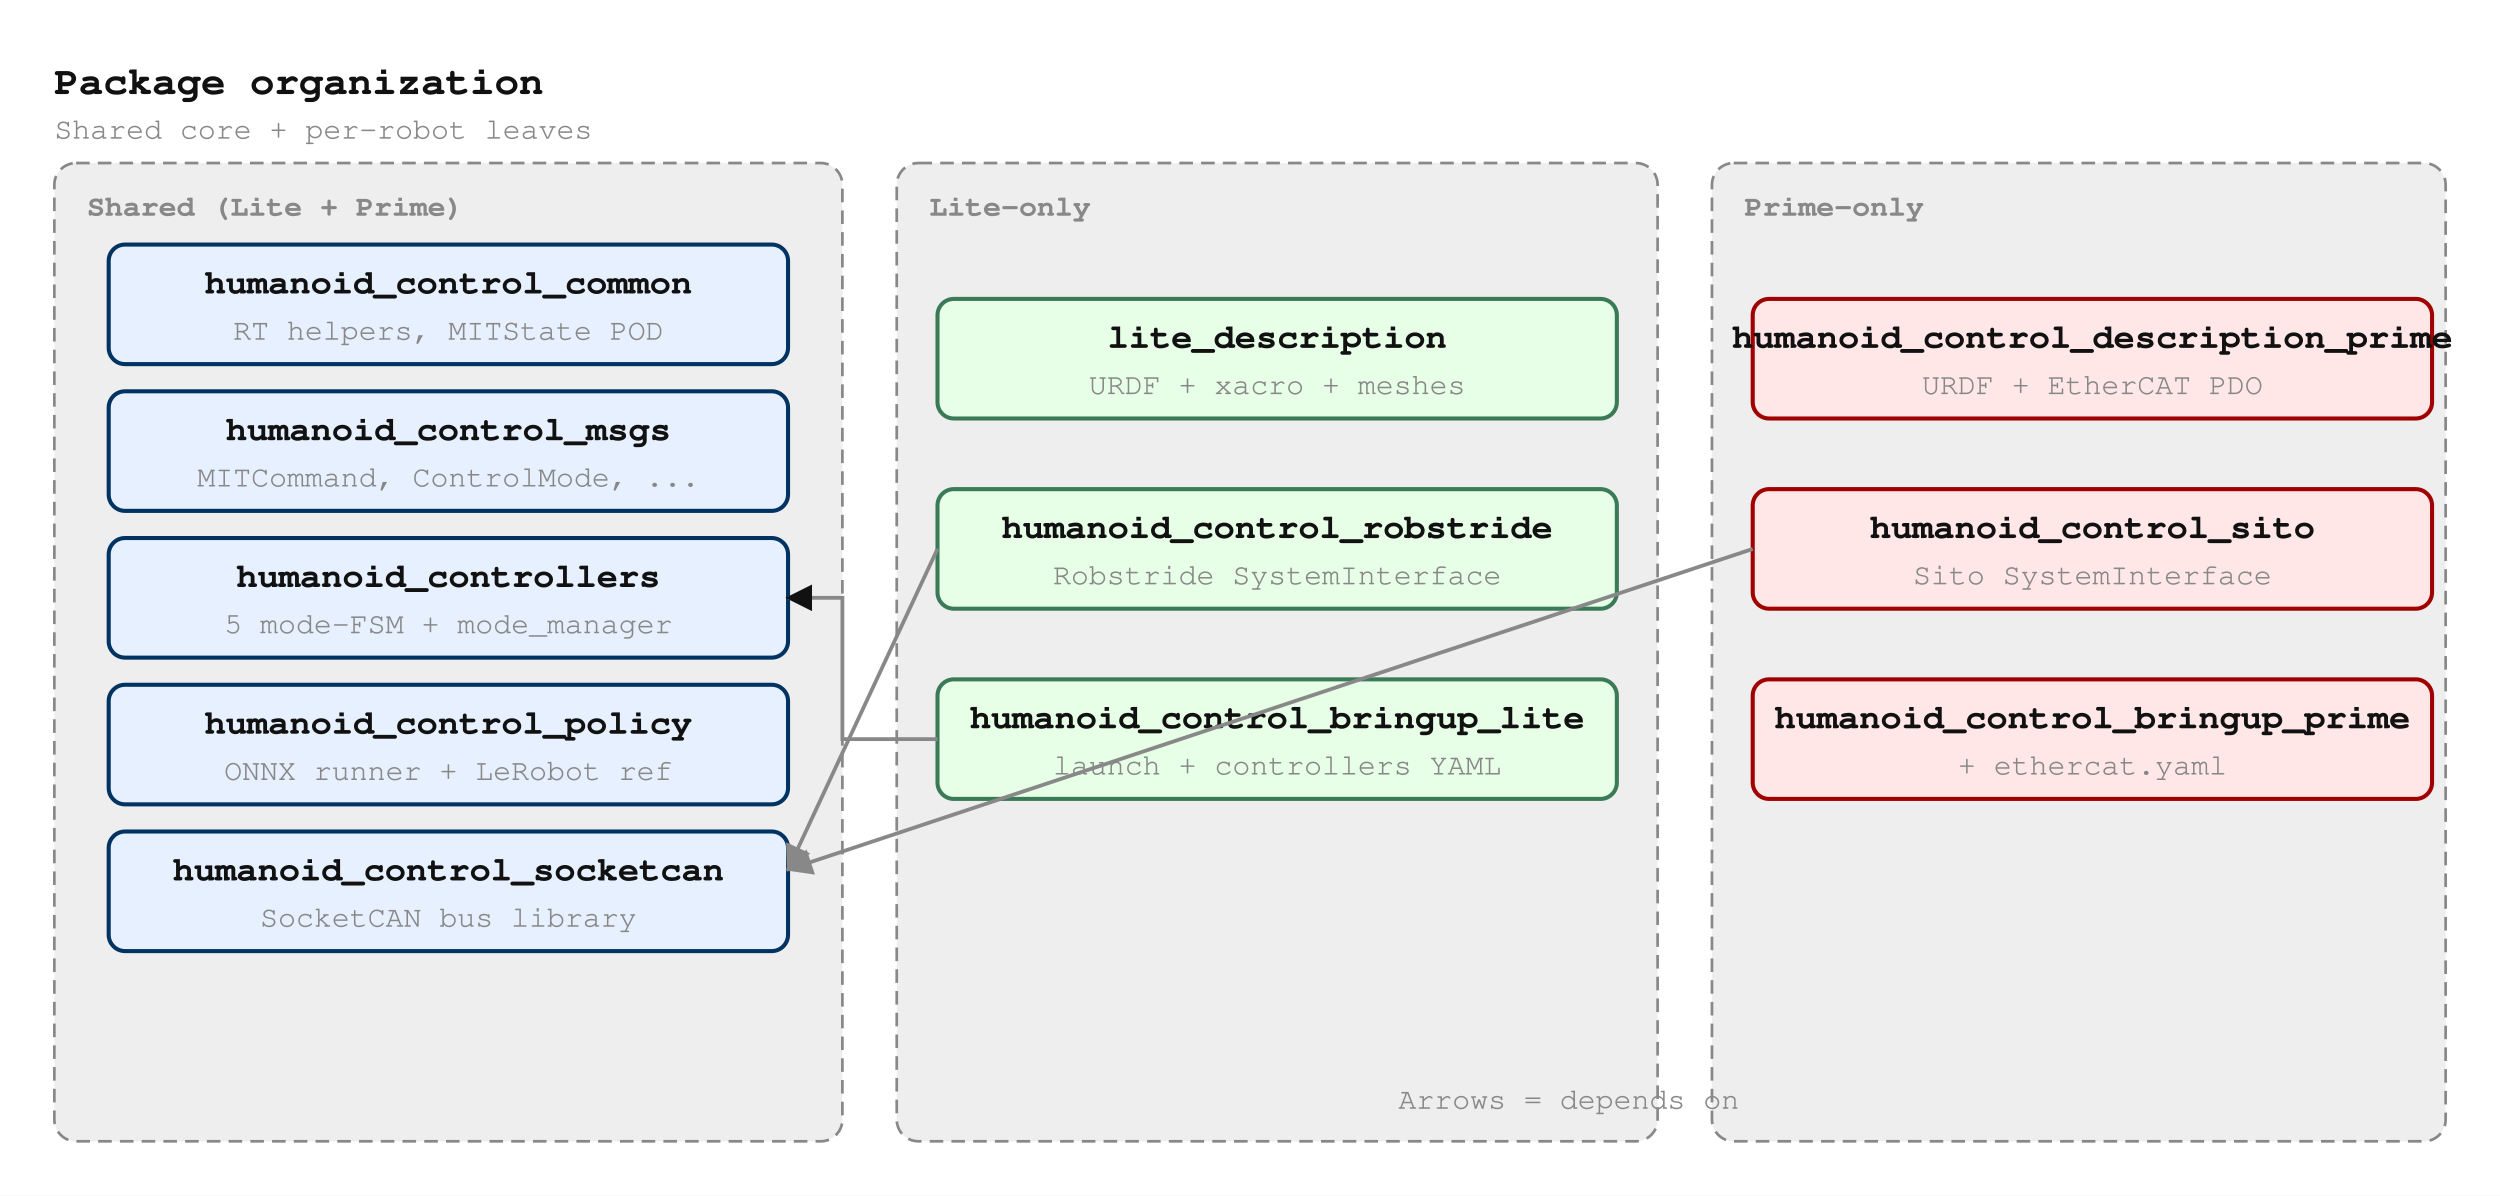
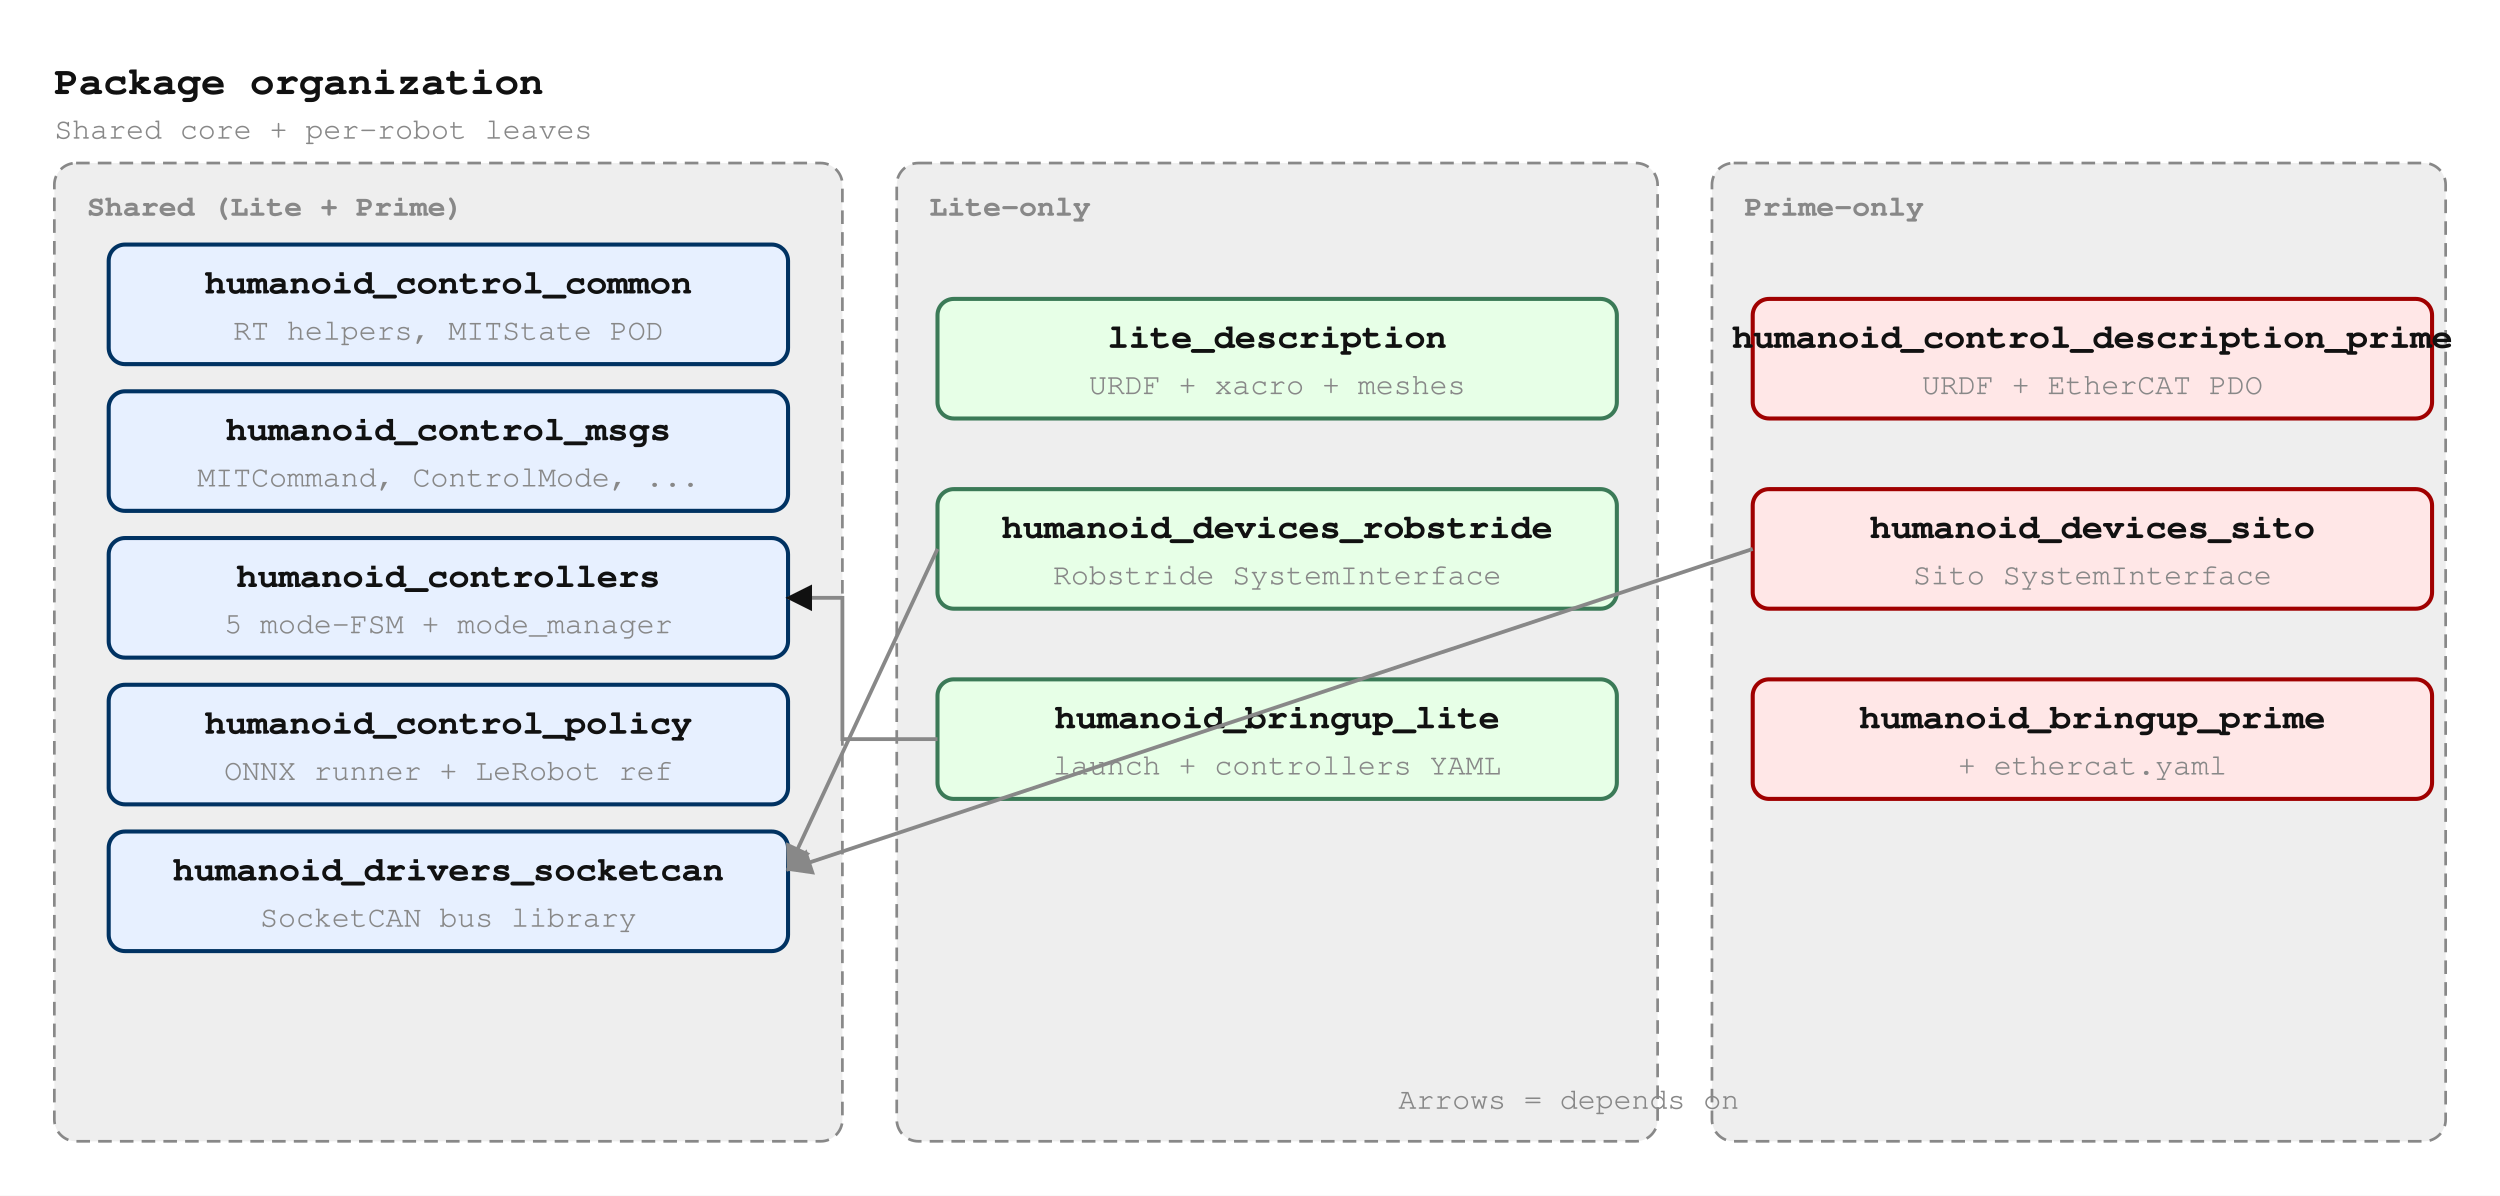
<svg xmlns="http://www.w3.org/2000/svg" viewBox="0 0 920 440" width="920" height="440" font-family="ui-monospace, Menlo, Consolas, Courier, monospace" font-size="13" fill="#111111" text-rendering="geometricPrecision">
  <defs>
    <marker id="arrow" viewBox="0 0 10 10" refX="9" refY="5" markerWidth="7" markerHeight="7" orient="auto-start-reverse">
      <path d="M 0 0 L 10 5 L 0 10 z" fill="#111111" />
    </marker>
    <marker id="arrow-grey" viewBox="0 0 10 10" refX="9" refY="5" markerWidth="7" markerHeight="7" orient="auto-start-reverse">
      <path d="M 0 0 L 10 5 L 0 10 z" fill="#888888" />
    </marker>
  </defs>
  <rect width="100%" height="100%" fill="white" />
  <text x="20" y="30" font-size="15" font-weight="700" text-anchor="start" fill="#111111" dominant-baseline="middle">Package organization</text>
  <text x="20" y="48" font-size="11" font-weight="400" text-anchor="start" fill="#888888" dominant-baseline="middle">Shared core + per-robot leaves</text>
  <rect x="20" y="60" width="290" height="360" rx="8" ry="8" fill="#EEEEEE" stroke="#888888" stroke-width="1" stroke-dasharray="5 3" />
  <text x="32" y="76" font-size="11" font-weight="600" text-anchor="start" fill="#888888" dominant-baseline="middle">Shared (Lite + Prime)</text>
  <rect x="330" y="60" width="280" height="360" rx="8" ry="8" fill="#EEEEEE" stroke="#888888" stroke-width="1" stroke-dasharray="5 3" />
  <text x="342" y="76" font-size="11" font-weight="600" text-anchor="start" fill="#888888" dominant-baseline="middle">Lite-only</text>
  <rect x="630" y="60" width="270" height="360" rx="8" ry="8" fill="#EEEEEE" stroke="#888888" stroke-width="1" stroke-dasharray="5 3" />
  <text x="642" y="76" font-size="11" font-weight="600" text-anchor="start" fill="#888888" dominant-baseline="middle">Prime-only</text>
  <rect x="40" y="90" width="250" height="44" rx="6" ry="6" fill="#E7F0FF" stroke="#003262" stroke-width="1.5" />
  <text x="165" y="104" font-size="13" font-weight="600" text-anchor="middle" fill="#111111" dominant-baseline="middle">humanoid_control_common</text>
  <text x="165" y="122" font-size="11" font-weight="400" text-anchor="middle" fill="#888888" dominant-baseline="middle">RT helpers, MITState POD</text>
  <rect x="40" y="144" width="250" height="44" rx="6" ry="6" fill="#E7F0FF" stroke="#003262" stroke-width="1.5" />
  <text x="165" y="158" font-size="13" font-weight="600" text-anchor="middle" fill="#111111" dominant-baseline="middle">humanoid_control_msgs</text>
  <text x="165" y="176" font-size="11" font-weight="400" text-anchor="middle" fill="#888888" dominant-baseline="middle">MITCommand, ControlMode, ...</text>
  <rect x="40" y="198" width="250" height="44" rx="6" ry="6" fill="#E7F0FF" stroke="#003262" stroke-width="1.5" />
  <text x="165" y="212" font-size="13" font-weight="600" text-anchor="middle" fill="#111111" dominant-baseline="middle">humanoid_controllers</text>
  <text x="165" y="230" font-size="11" font-weight="400" text-anchor="middle" fill="#888888" dominant-baseline="middle">5 mode-FSM + mode_manager</text>
  <rect x="40" y="252" width="250" height="44" rx="6" ry="6" fill="#E7F0FF" stroke="#003262" stroke-width="1.5" />
  <text x="165" y="266" font-size="13" font-weight="600" text-anchor="middle" fill="#111111" dominant-baseline="middle">humanoid_control_policy</text>
  <text x="165" y="284" font-size="11" font-weight="400" text-anchor="middle" fill="#888888" dominant-baseline="middle">ONNX runner + LeRobot ref</text>
  <rect x="40" y="306" width="250" height="44" rx="6" ry="6" fill="#E7F0FF" stroke="#003262" stroke-width="1.5" />
-   <text x="165" y="320" font-size="13" font-weight="600" text-anchor="middle" fill="#111111" dominant-baseline="middle">humanoid_control_socketcan</text>
+   <text x="165" y="320" font-size="13" font-weight="600" text-anchor="middle" fill="#111111" dominant-baseline="middle">humanoid_drivers_socketcan</text>
  <text x="165" y="338" font-size="11" font-weight="400" text-anchor="middle" fill="#888888" dominant-baseline="middle">SocketCAN bus library</text>
  <rect x="345" y="110" width="250" height="44" rx="6" ry="6" fill="#E7FFE7" stroke="#3B7A57" stroke-width="1.5" />
  <text x="470" y="124" font-size="13" font-weight="600" text-anchor="middle" fill="#111111" dominant-baseline="middle">lite_description</text>
  <text x="470" y="142" font-size="11" font-weight="400" text-anchor="middle" fill="#888888" dominant-baseline="middle">URDF + xacro + meshes</text>
  <rect x="345" y="180" width="250" height="44" rx="6" ry="6" fill="#E7FFE7" stroke="#3B7A57" stroke-width="1.5" />
-   <text x="470" y="194" font-size="13" font-weight="600" text-anchor="middle" fill="#111111" dominant-baseline="middle">humanoid_control_robstride</text>
+   <text x="470" y="194" font-size="13" font-weight="600" text-anchor="middle" fill="#111111" dominant-baseline="middle">humanoid_devices_robstride</text>
  <text x="470" y="212" font-size="11" font-weight="400" text-anchor="middle" fill="#888888" dominant-baseline="middle">Robstride SystemInterface</text>
  <rect x="345" y="250" width="250" height="44" rx="6" ry="6" fill="#E7FFE7" stroke="#3B7A57" stroke-width="1.5" />
-   <text x="470" y="264" font-size="13" font-weight="600" text-anchor="middle" fill="#111111" dominant-baseline="middle">humanoid_control_bringup_lite</text>
+   <text x="470" y="264" font-size="13" font-weight="600" text-anchor="middle" fill="#111111" dominant-baseline="middle">humanoid_bringup_lite</text>
  <text x="470" y="282" font-size="11" font-weight="400" text-anchor="middle" fill="#888888" dominant-baseline="middle">launch + controllers YAML</text>
  <rect x="645" y="110" width="250" height="44" rx="6" ry="6" fill="#FFE7E7" stroke="#A00000" stroke-width="1.5" />
  <text x="770" y="124" font-size="13" font-weight="600" text-anchor="middle" fill="#111111" dominant-baseline="middle">humanoid_control_description_prime</text>
  <text x="770" y="142" font-size="11" font-weight="400" text-anchor="middle" fill="#888888" dominant-baseline="middle">URDF + EtherCAT PDO</text>
  <rect x="645" y="180" width="250" height="44" rx="6" ry="6" fill="#FFE7E7" stroke="#A00000" stroke-width="1.5" />
-   <text x="770" y="194" font-size="13" font-weight="600" text-anchor="middle" fill="#111111" dominant-baseline="middle">humanoid_control_sito</text>
+   <text x="770" y="194" font-size="13" font-weight="600" text-anchor="middle" fill="#111111" dominant-baseline="middle">humanoid_devices_sito</text>
  <text x="770" y="212" font-size="11" font-weight="400" text-anchor="middle" fill="#888888" dominant-baseline="middle">Sito SystemInterface</text>
  <rect x="645" y="250" width="250" height="44" rx="6" ry="6" fill="#FFE7E7" stroke="#A00000" stroke-width="1.5" />
-   <text x="770" y="264" font-size="13" font-weight="600" text-anchor="middle" fill="#111111" dominant-baseline="middle">humanoid_control_bringup_prime</text>
+   <text x="770" y="264" font-size="13" font-weight="600" text-anchor="middle" fill="#111111" dominant-baseline="middle">humanoid_bringup_prime</text>
  <text x="770" y="282" font-size="11" font-weight="400" text-anchor="middle" fill="#888888" dominant-baseline="middle">+ ethercat.yaml</text>
  <line x1="345" y1="202" x2="290" y2="320" stroke="#888888" stroke-width="1.4" marker-end="url(#arrow-grey)" />
  <line x1="645" y1="202" x2="290" y2="320" stroke="#888888" stroke-width="1.4" marker-end="url(#arrow-grey)" />
  <polyline points="345,272 310,272 310,220 290,220" fill="none" stroke="#888888" stroke-width="1.4" marker-end="url(#arrow)" />
  <text x="640" y="405" font-size="11" font-weight="400" text-anchor="end" fill="#888888" dominant-baseline="middle">Arrows = depends on</text>
</svg>
